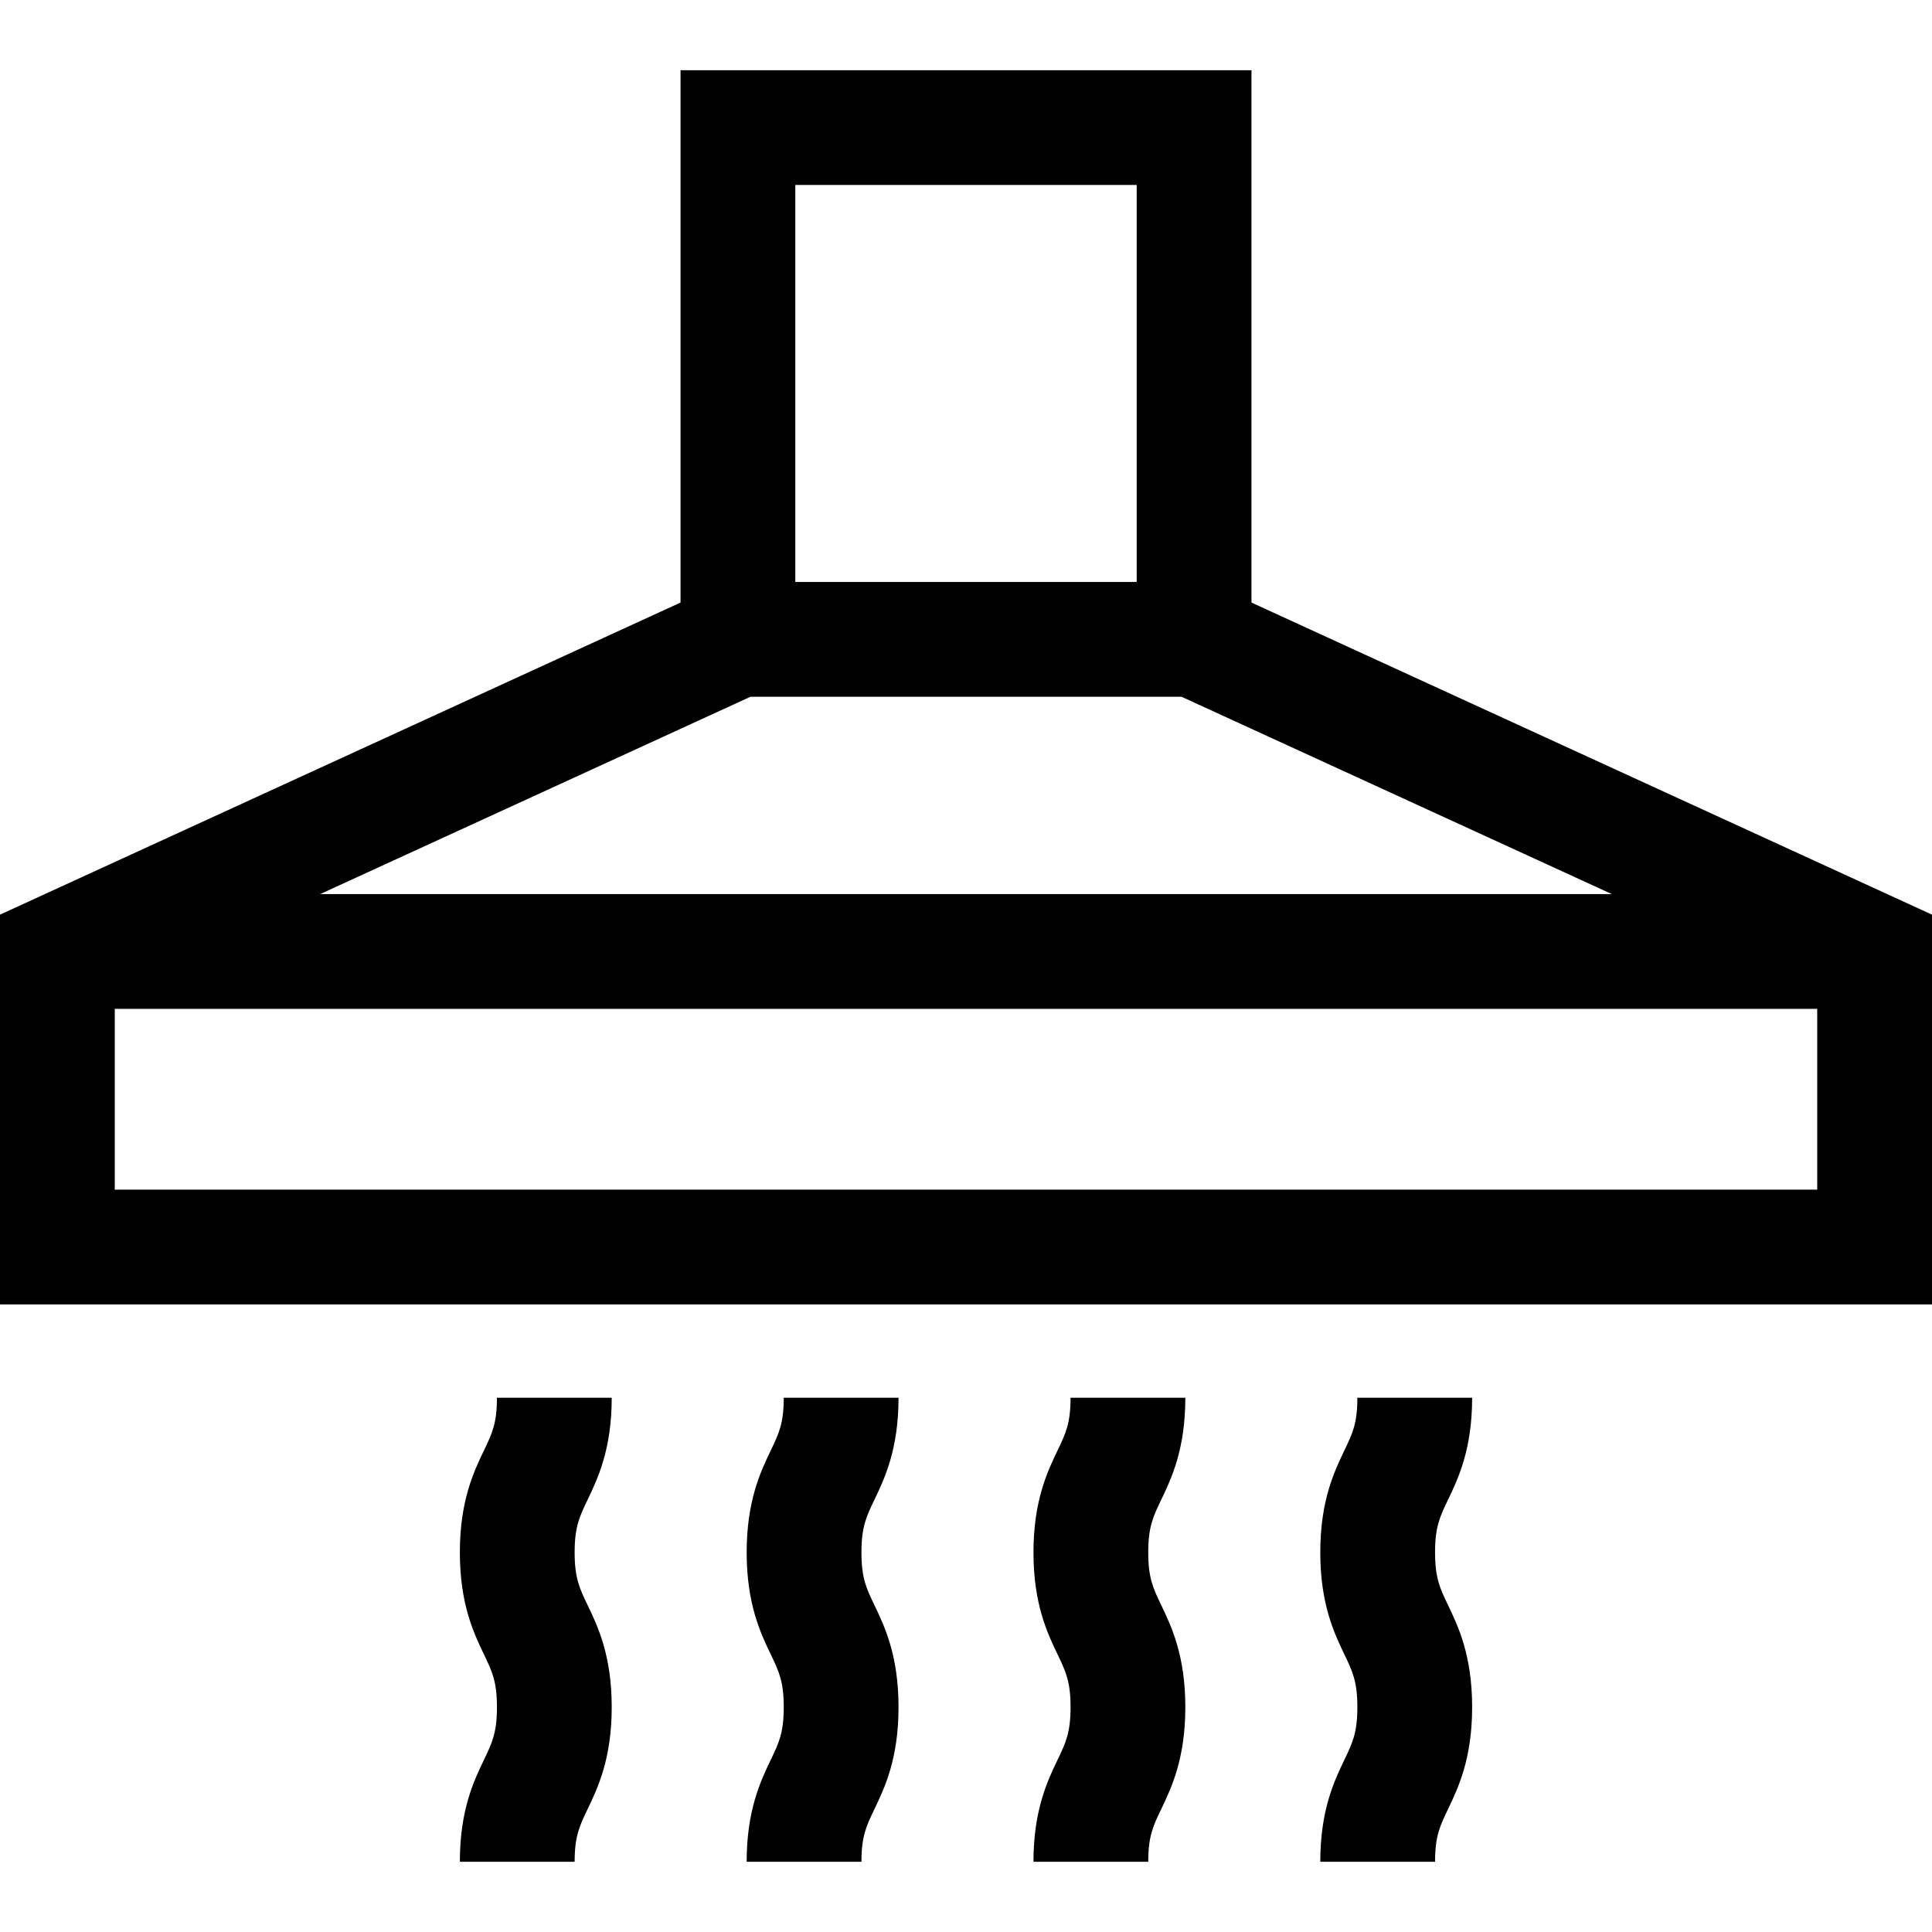
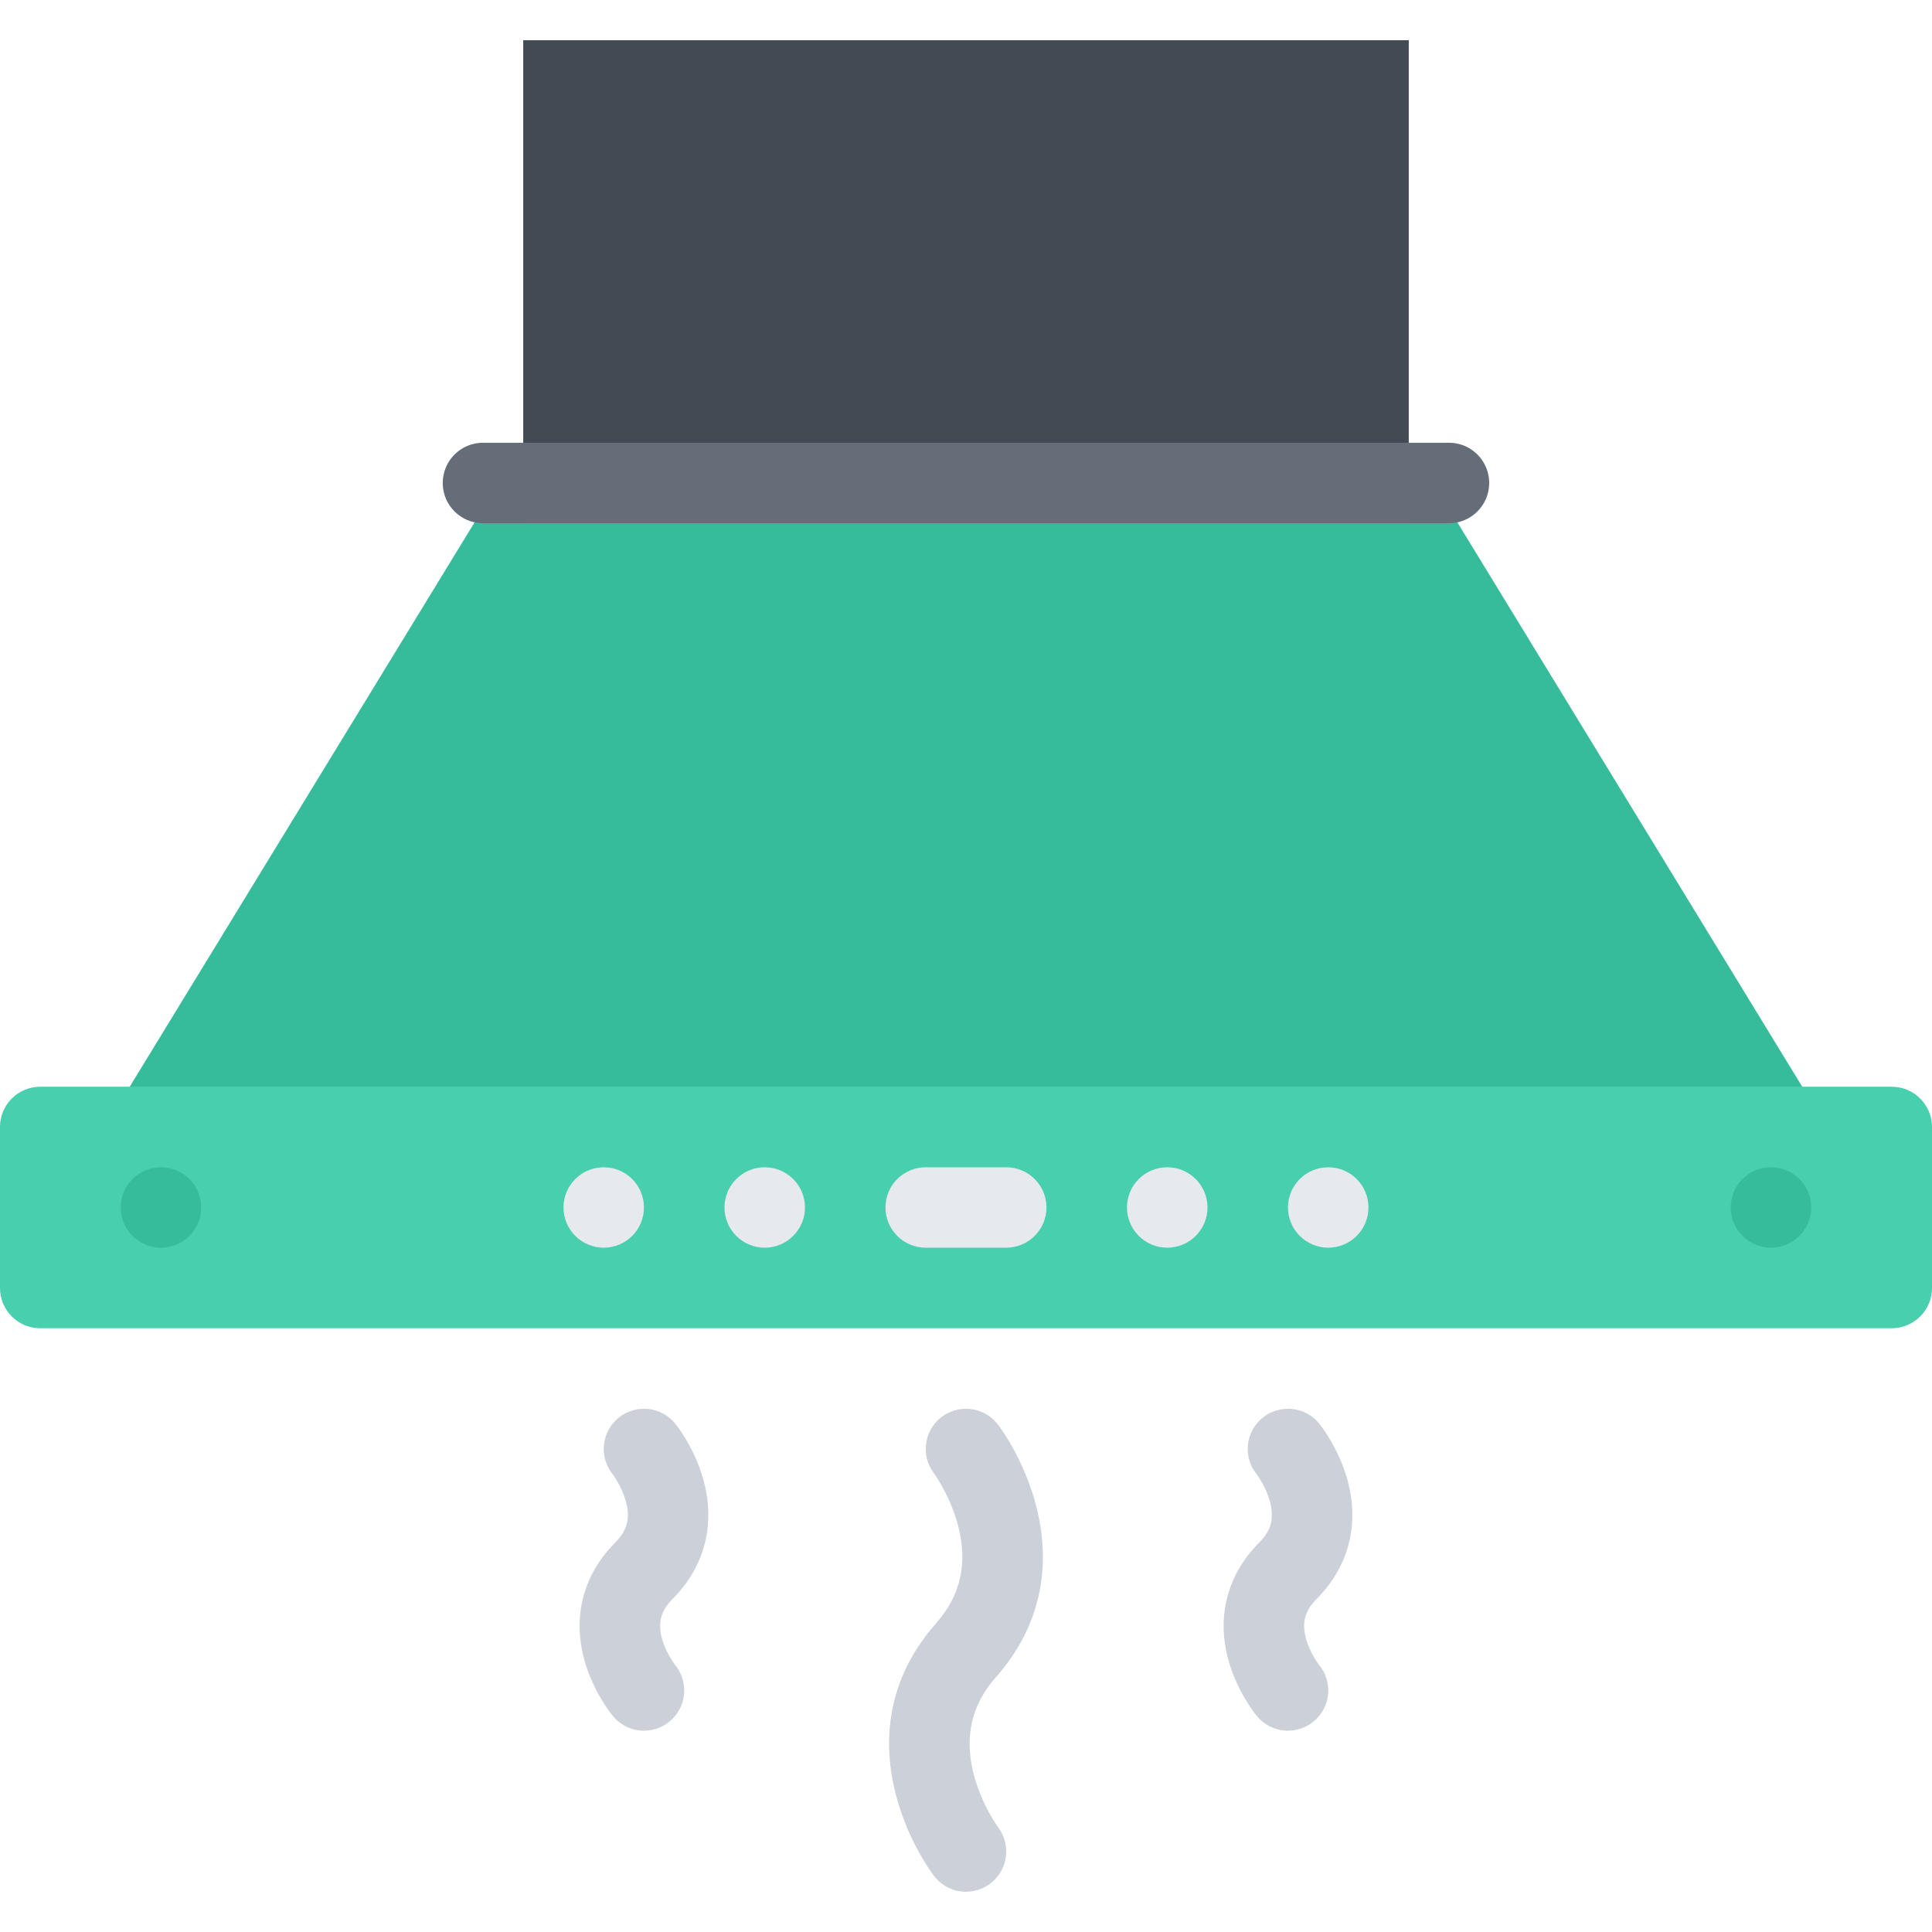
- <svg xmlns="http://www.w3.org/2000/svg" fill="#000000" height="800px" width="800px" version="1.1" id="Layer_1" viewBox="0 0 512 512" xml:space="preserve">
+ <svg xmlns="http://www.w3.org/2000/svg" version="1.1" id="Layer_1" viewBox="0 0 511.997 511.997" xml:space="preserve">
+   <polygon style="fill:#37BC9B;" points="373.325,117.331 138.656,117.331 21.328,309.338 490.653,309.338 " />
  <g>
-     <g>
-       <path d="M331.653,159.685V18.603H180.348v141.081L0,242.393v103.29h512v-103.29L331.653,159.685z M210.764,49.02L210.764,49.02    h90.471v105.212h-90.471V49.02z M198.875,184.65h114.248l114.022,52.291H84.854L198.875,184.65z M481.583,315.266H30.417v-47.907    h451.166V315.266z" />
-     </g>
+     <path style="fill:#CCD1D9;" d="M186.296,391.775c-2.312-8.094-6.828-13.844-7.328-14.469l0,0c-1.969-2.438-4.953-3.969-8.312-3.969   c-5.891,0-10.656,4.75-10.656,10.656c0,2.531,0.891,4.875,2.359,6.688l0,0c0.016,0.031,2.328,3.094,3.438,6.968   c1.297,4.531,0.5,7.844-2.688,11.062c-8.672,8.688-11.531,20-8.078,31.812c2.328,7.938,6.812,13.531,7.391,14.25   c0.016,0,0.016,0,0.016,0l0.016,0.031l0,0c1.953,2.344,4.906,3.844,8.203,3.844c5.89,0,10.671-4.781,10.671-10.656   c0-2.594-0.922-4.969-2.453-6.812l0,0c-0.016-0.031-2.281-2.938-3.359-6.656c-1.281-4.344-0.469-7.562,2.703-10.75   C186.858,415.087,189.733,403.712,186.296,391.775z" />
+     <path style="fill:#CCD1D9;" d="M274.483,398.681c-3.172-11.968-9.312-20.249-10-21.155l-0.016,0.031   c-1.938-2.562-5.016-4.219-8.469-4.219c-5.891,0-10.672,4.75-10.672,10.656c0,2.438,0.828,4.656,2.188,6.438l-0.016,0.031   c0.047,0.031,4.281,5.843,6.359,13.687c2.688,10.062,0.766,18.625-5.859,26.125c-11.391,12.875-15.016,28.688-10.484,45.719   c3.172,11.937,9.297,20.218,9.984,21.124h0.016c1.953,2.562,5.016,4.219,8.484,4.219c5.891,0,10.656-4.781,10.656-10.688   c0-2.406-0.797-4.625-2.141-6.406l0,0c-0.047-0.062-4.484-6.093-6.531-14.312c-2.453-9.844-0.5-18.188,6-25.531   C275.374,431.493,279.015,415.681,274.483,398.681z" />
+     <path style="fill:#CCD1D9;" d="M349.544,441.181c-0.031-0.031-2.279-2.938-3.357-6.656c-1.281-4.344-0.469-7.562,2.701-10.75   c8.641-8.688,11.516-20.062,8.078-31.999c-2.328-8.094-6.828-13.844-7.328-14.469h-0.016c-1.951-2.438-4.936-3.969-8.295-3.969   c-5.891,0-10.672,4.75-10.672,10.656c0,2.531,0.891,4.875,2.375,6.688l0,0c0.016,0.031,2.328,3.094,3.438,6.968   c1.297,4.531,0.5,7.844-2.703,11.062c-8.656,8.688-11.516,20-8.062,31.812c2.328,7.938,6.797,13.531,7.391,14.25c0,0,0,0,0.016,0   c0,0,0,0.031,0.016,0.031l0,0c1.953,2.344,4.906,3.844,8.203,3.844c5.891,0,10.67-4.781,10.67-10.656   C351.997,445.399,351.075,443.024,349.544,441.181L349.544,441.181z" />
+   </g>
+   <rect x="138.659" y="10.66" style="fill:#434A54;" width="234.67" height="128" />
+   <path style="fill:#48CFAD;" d="M511.997,341.338c0,5.875-4.781,10.656-10.672,10.656H10.656C4.765,351.994,0,347.213,0,341.338  V298.65c0-5.875,4.765-10.656,10.656-10.656h490.669c5.891,0,10.672,4.781,10.672,10.656L511.997,341.338L511.997,341.338z" />
+   <g>
+     <path style="fill:#37BC9B;" d="M479.997,319.994c0,5.875-4.781,10.656-10.672,10.656s-10.672-4.781-10.672-10.656   c0-5.906,4.781-10.656,10.672-10.656S479.997,314.088,479.997,319.994z" />
+     <path style="fill:#37BC9B;" d="M53.328,319.994c0,5.875-4.781,10.656-10.672,10.656S32,325.869,32,319.994   c0-5.906,4.766-10.656,10.656-10.656S53.328,314.088,53.328,319.994z" />
  </g>
  <g>
-     <g>
-       <path d="M152.285,411.409c0-6.791,1.288-9.476,3.419-13.923c2.704-5.641,6.409-13.367,6.409-27.074h-30.417    c0,6.792-1.288,9.476-3.419,13.924c-2.705,5.641-6.409,13.366-6.409,27.073c0,13.707,3.704,21.433,6.409,27.073    c2.132,4.447,3.419,7.132,3.419,13.924c0,6.79-1.288,9.474-3.419,13.92c-2.705,5.64-6.409,13.366-6.409,27.071h30.417    c0-6.79,1.288-9.474,3.419-13.92c2.705-5.64,6.409-13.365,6.409-27.071c0-13.707-3.704-21.433-6.409-27.073    C153.572,420.886,152.285,418.201,152.285,411.409z" />
-     </g>
+     <path style="fill:#E6E9ED;" d="M309.327,309.338c-5.891,0-10.672,4.75-10.672,10.656c0,5.875,4.781,10.656,10.672,10.656   s10.672-4.781,10.672-10.656C319.999,314.088,315.218,309.338,309.327,309.338z" />
+     <path style="fill:#E6E9ED;" d="M351.997,309.338c-5.889,0-10.67,4.75-10.67,10.656c0,5.875,4.781,10.656,10.67,10.656   c5.891,0,10.656-4.781,10.656-10.656C362.653,314.088,357.888,309.338,351.997,309.338z" />
+     <path style="fill:#E6E9ED;" d="M159.999,309.338c-5.891,0-10.672,4.75-10.672,10.656c0,5.875,4.781,10.656,10.672,10.656   s10.656-4.781,10.656-10.656C170.656,314.088,165.89,309.338,159.999,309.338z" />
+     <path style="fill:#E6E9ED;" d="M202.655,309.338c-5.891,0-10.656,4.75-10.656,10.656c0,5.875,4.766,10.656,10.656,10.656   c5.89,0,10.672-4.781,10.672-10.656C213.327,314.088,208.546,309.338,202.655,309.338z" />
+     <path style="fill:#E6E9ED;" d="M266.655,309.338h-21.328c-5.891,0-10.672,4.75-10.672,10.656c0,5.875,4.781,10.656,10.672,10.656   h21.328c5.891,0,10.672-4.781,10.672-10.656C277.327,314.088,272.546,309.338,266.655,309.338z" />
  </g>
-   <g>
-     <g>
-       <path d="M228.292,411.409c0-6.791,1.288-9.476,3.419-13.923c2.704-5.641,6.409-13.367,6.409-27.074h-30.417    c0,6.792-1.288,9.476-3.419,13.924c-2.705,5.641-6.409,13.366-6.409,27.073c0,13.707,3.704,21.433,6.409,27.073    c2.132,4.447,3.419,7.132,3.419,13.924c0,6.79-1.288,9.474-3.419,13.92c-2.705,5.64-6.409,13.366-6.409,27.071h30.417    c0-6.79,1.288-9.474,3.419-13.92c2.705-5.64,6.409-13.365,6.409-27.071c0-13.707-3.704-21.433-6.409-27.073    C229.579,420.886,228.292,418.201,228.292,411.409z" />
-     </g>
-   </g>
-   <g>
-     <g>
-       <path d="M304.297,411.409c0-6.791,1.288-9.476,3.419-13.923c2.705-5.641,6.409-13.367,6.409-27.074h-30.417    c0,6.792-1.288,9.476-3.419,13.924c-2.705,5.641-6.409,13.366-6.409,27.073c0,13.707,3.704,21.433,6.409,27.073    c2.132,4.447,3.419,7.132,3.419,13.924c0,6.79-1.288,9.474-3.419,13.92c-2.705,5.64-6.409,13.366-6.409,27.071h30.417    c0-6.79,1.288-9.474,3.419-13.92c2.705-5.64,6.409-13.365,6.409-27.071c0-13.707-3.704-21.433-6.409-27.073    C305.584,420.886,304.297,418.201,304.297,411.409z" />
-     </g>
-   </g>
-   <g>
-     <g>
-       <path d="M380.305,411.409c0-6.791,1.288-9.476,3.419-13.923c2.705-5.641,6.409-13.367,6.409-27.074h-30.417    c0,6.792-1.288,9.476-3.419,13.924c-2.705,5.641-6.409,13.366-6.409,27.073c0,13.707,3.704,21.433,6.409,27.073    c2.132,4.447,3.419,7.132,3.419,13.924c0,6.79-1.288,9.474-3.419,13.92c-2.705,5.64-6.409,13.366-6.409,27.071h30.417    c0-6.79,1.288-9.474,3.419-13.92c2.705-5.64,6.409-13.365,6.409-27.071c0-13.707-3.704-21.433-6.409-27.073    C381.591,420.886,380.305,418.201,380.305,411.409z" />
-     </g>
-   </g>
+   <path style="fill:#656D78;" d="M383.997,117.331H127.999l0,0l0,0c-5.891,0-10.672,4.766-10.672,10.672  c0,5.875,4.781,10.656,10.672,10.656l0,0l0,0h255.998c5.891,0,10.656-4.781,10.656-10.656  C394.653,122.097,389.888,117.331,383.997,117.331z" />
</svg>
